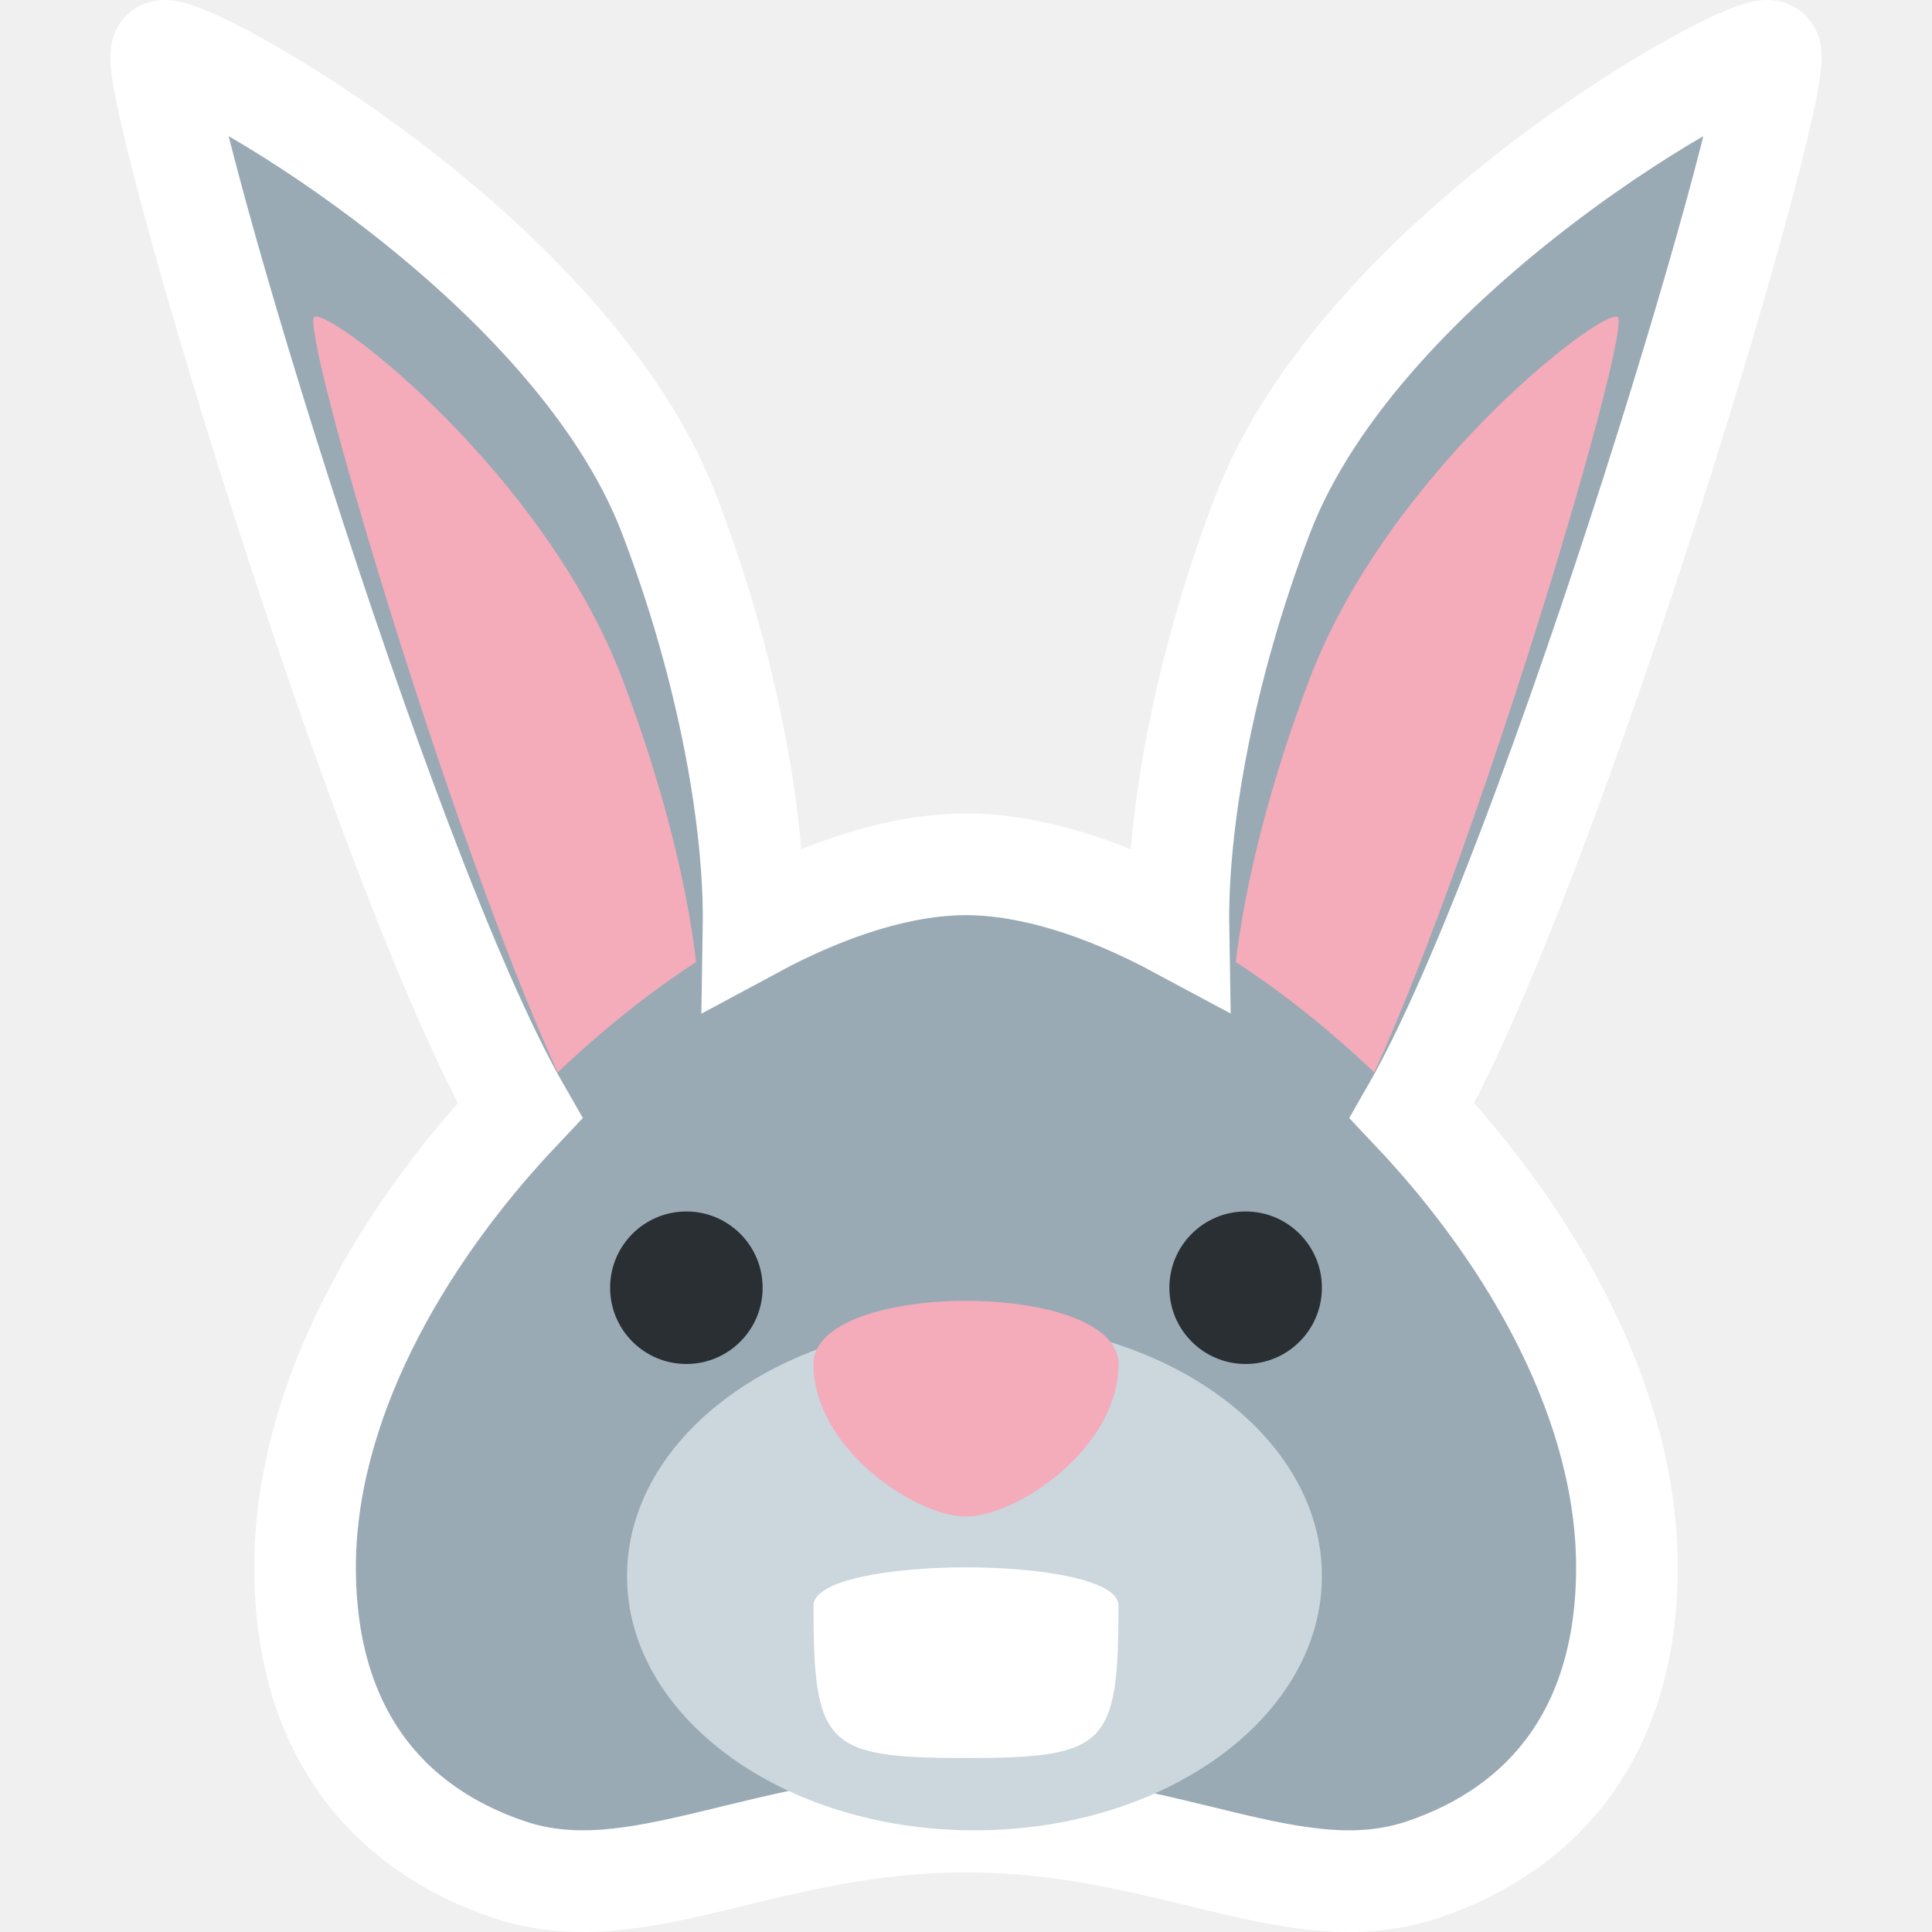
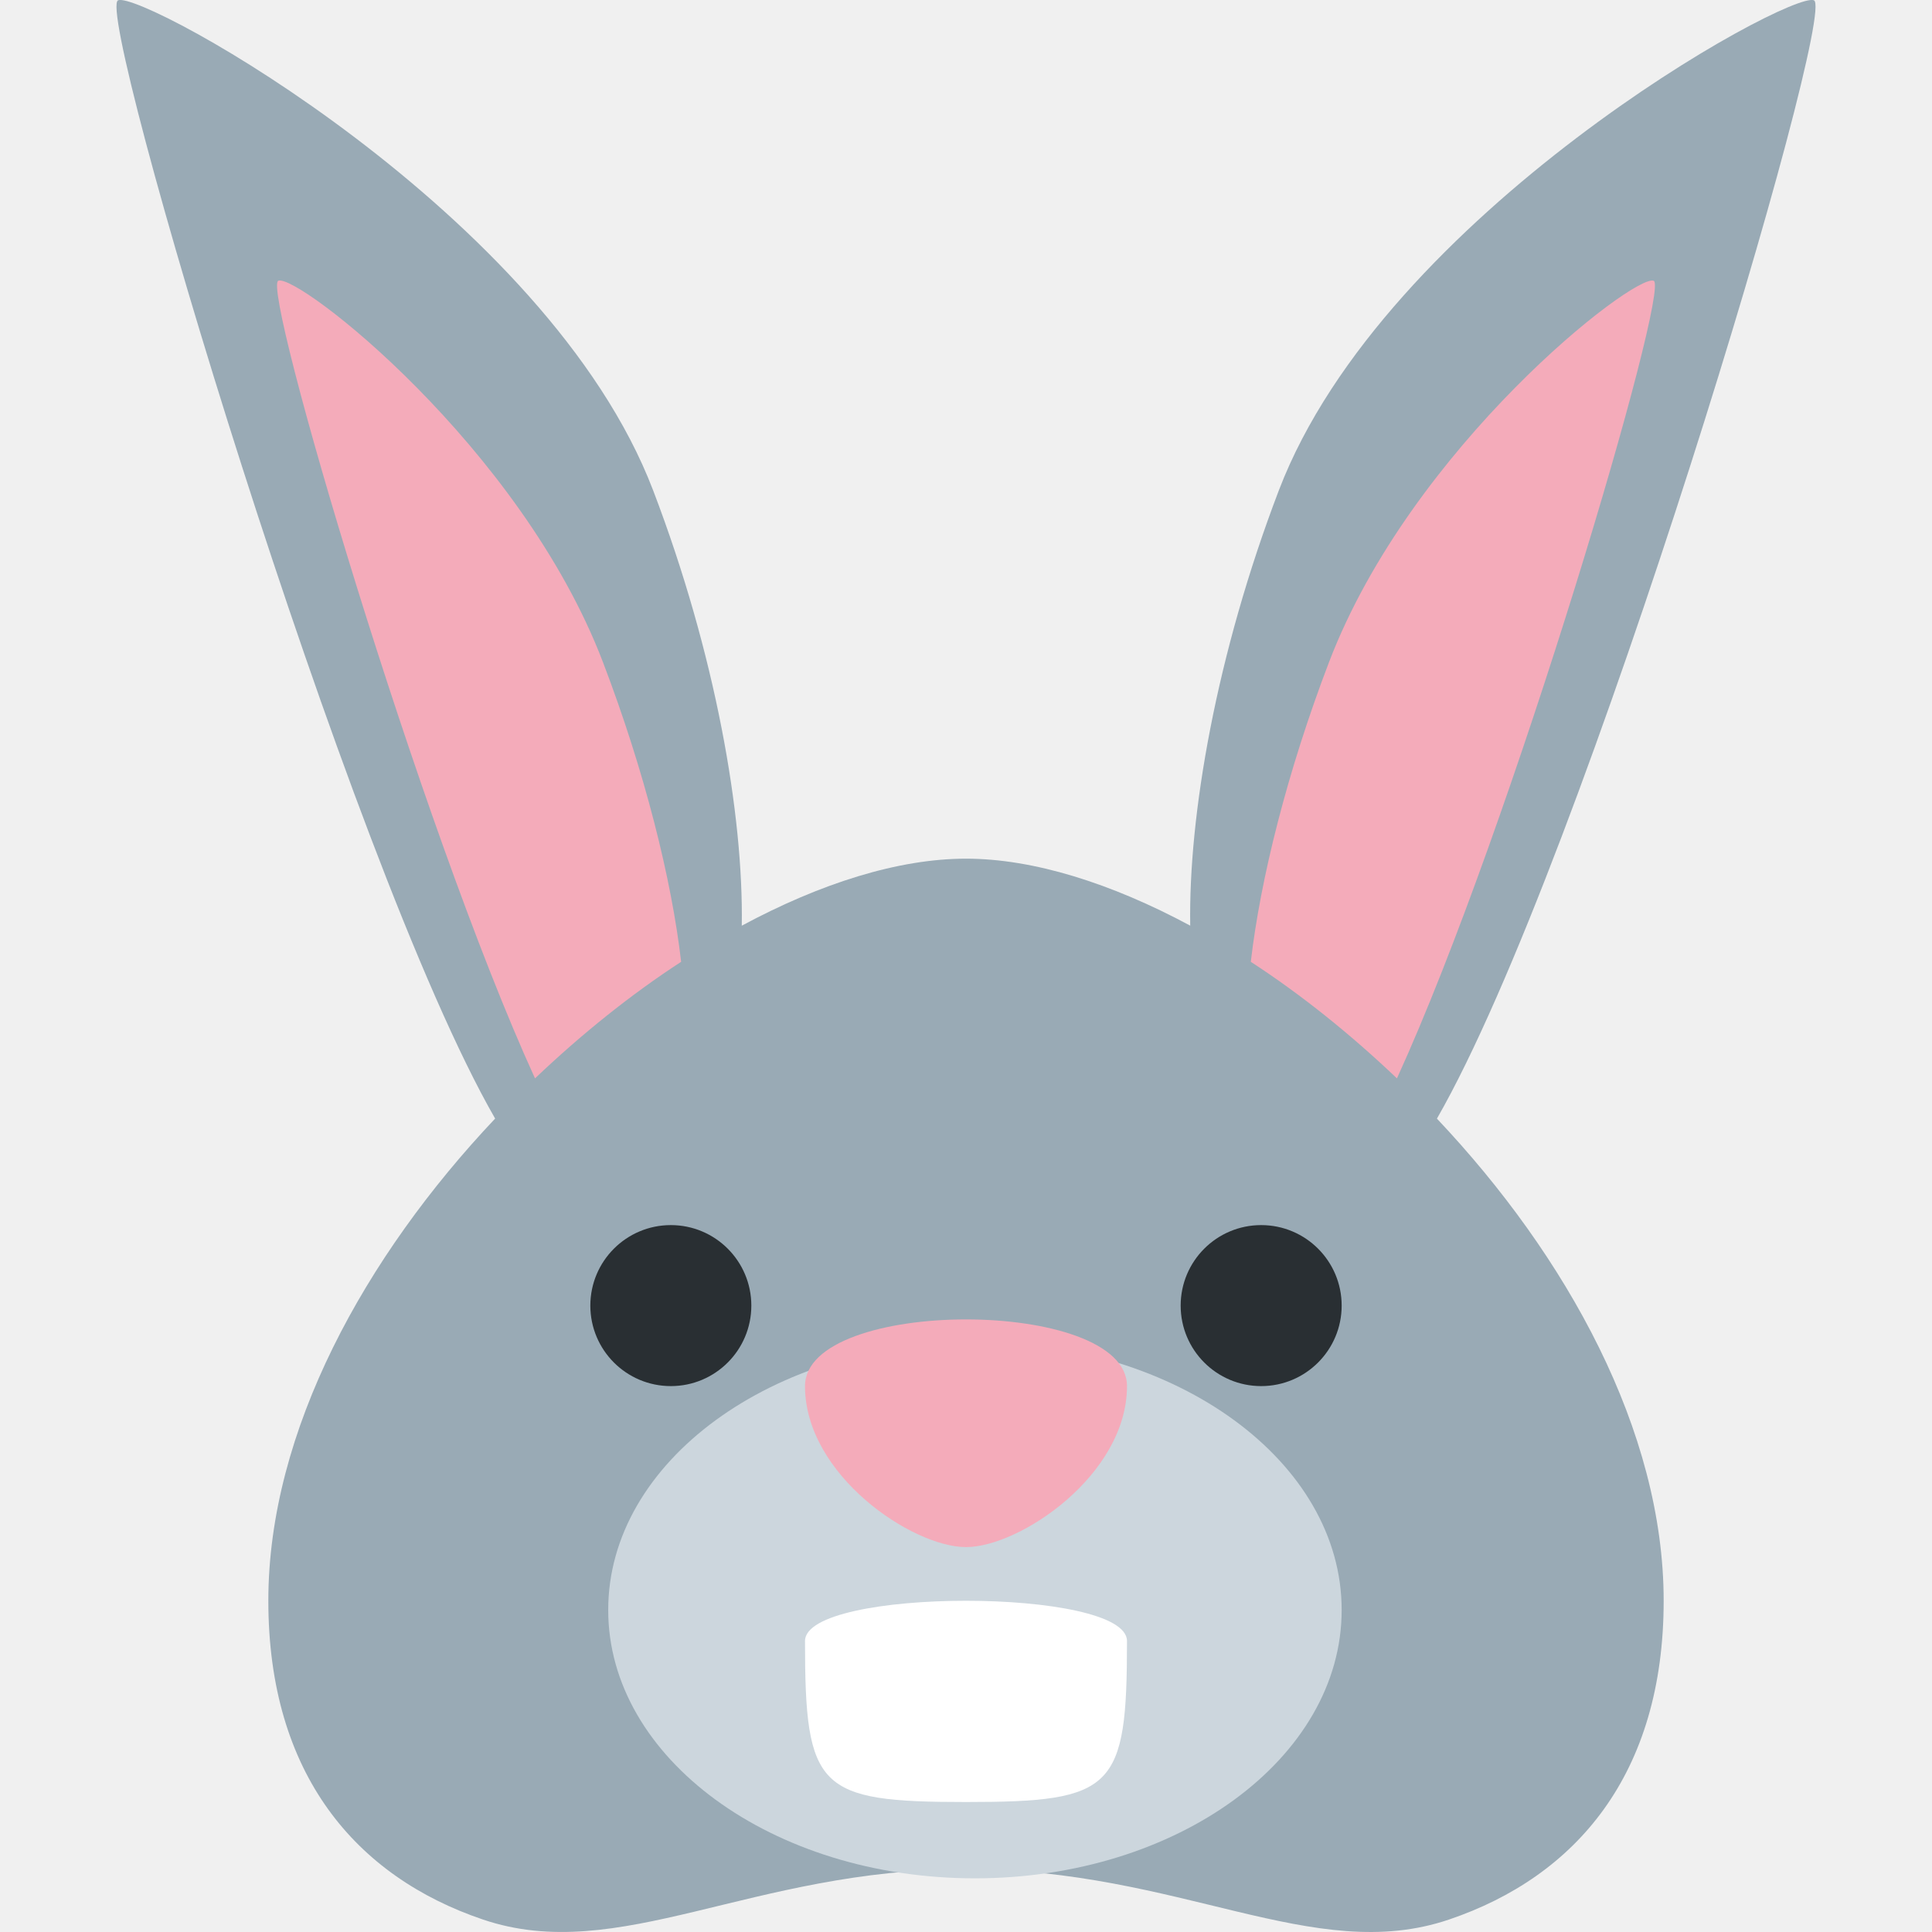
- <svg xmlns="http://www.w3.org/2000/svg" viewBox="-1 -1 38 38">
-   <path fill="#99AAB5" stroke="#ffffff" stroke-width="2" d="M33.799.005c-.467-.178-7.998 3.971-9.969 9.131-1.166 3.052-1.686 6.058-1.652 8.112C20.709 16.459 19.257 16 18 16s-2.709.458-4.178 1.249c.033-2.055-.486-5.061-1.652-8.112C10.2 3.977 2.668-.173 2.201.005c-.455.174 4.268 16.044 7.025 20.838C6.805 23.405 5 26.661 5 29.828c0 3.234 1.635 5.14 4 5.94 2.531.857 5-.94 9-.94s6.469 1.798 9 .94c2.365-.801 4-2.706 4-5.94 0-3.166-1.805-6.423-4.225-8.984C29.53 16.049 34.255.179 33.799.005z" />
+ <svg xmlns="http://www.w3.org/2000/svg" viewBox="0 0 36 36">
+   <path fill="#99AAB5" d="M33.799.005c-.467-.178-7.998 3.971-9.969 9.131-1.166 3.052-1.686 6.058-1.652 8.112C20.709 16.459 19.257 16 18 16s-2.709.458-4.178 1.249c.033-2.055-.486-5.061-1.652-8.112C10.2 3.977 2.668-.173 2.201.005c-.455.174 4.268 16.044 7.025 20.838C6.805 23.405 5 26.661 5 29.828c0 3.234 1.635 5.14 4 5.94 2.531.857 5-.94 9-.94s6.469 1.798 9 .94c2.365-.801 4-2.706 4-5.94 0-3.166-1.805-6.423-4.225-8.984C29.53 16.049 34.255.179 33.799.005z" />
  <path fill="#F4ABBA" d="M12.692 17.922c-.178-1.54-.68-3.55-1.457-5.584-1.534-4.016-5.686-7.245-6.049-7.107-.319.122 2.627 10.14 4.783 14.863.866-.824 1.786-1.563 2.723-2.172zm13.338 2.172c2.156-4.723 5.102-14.741 4.784-14.862-.363-.139-4.516 3.091-6.05 7.107-.777 2.034-1.279 4.043-1.457 5.583.937.609 1.857 1.348 2.723 2.172z" />
  <path fill="#CCD6DD" d="M25 30c0 2.762-3.06 5-6.834 5-3.773 0-6.833-2.238-6.833-5s3.06-5 6.833-5C21.94 25 25 27.238 25 30z" />
  <path fill="#FFF" d="M21 30.578c0 2.762-.238 3-3 3-2.761 0-3-.238-3-3 0-1 6-1 6 0z" />
  <circle fill="#292F33" cx="12.5" cy="24.328" r="1.5" />
  <circle fill="#292F33" cx="23.5" cy="24.328" r="1.5" />
  <path fill="#F4ABBA" d="M21 25.828c0 1.657-2 3-3 3s-3-1.343-3-3 6-1.657 6 0z" />
</svg>
